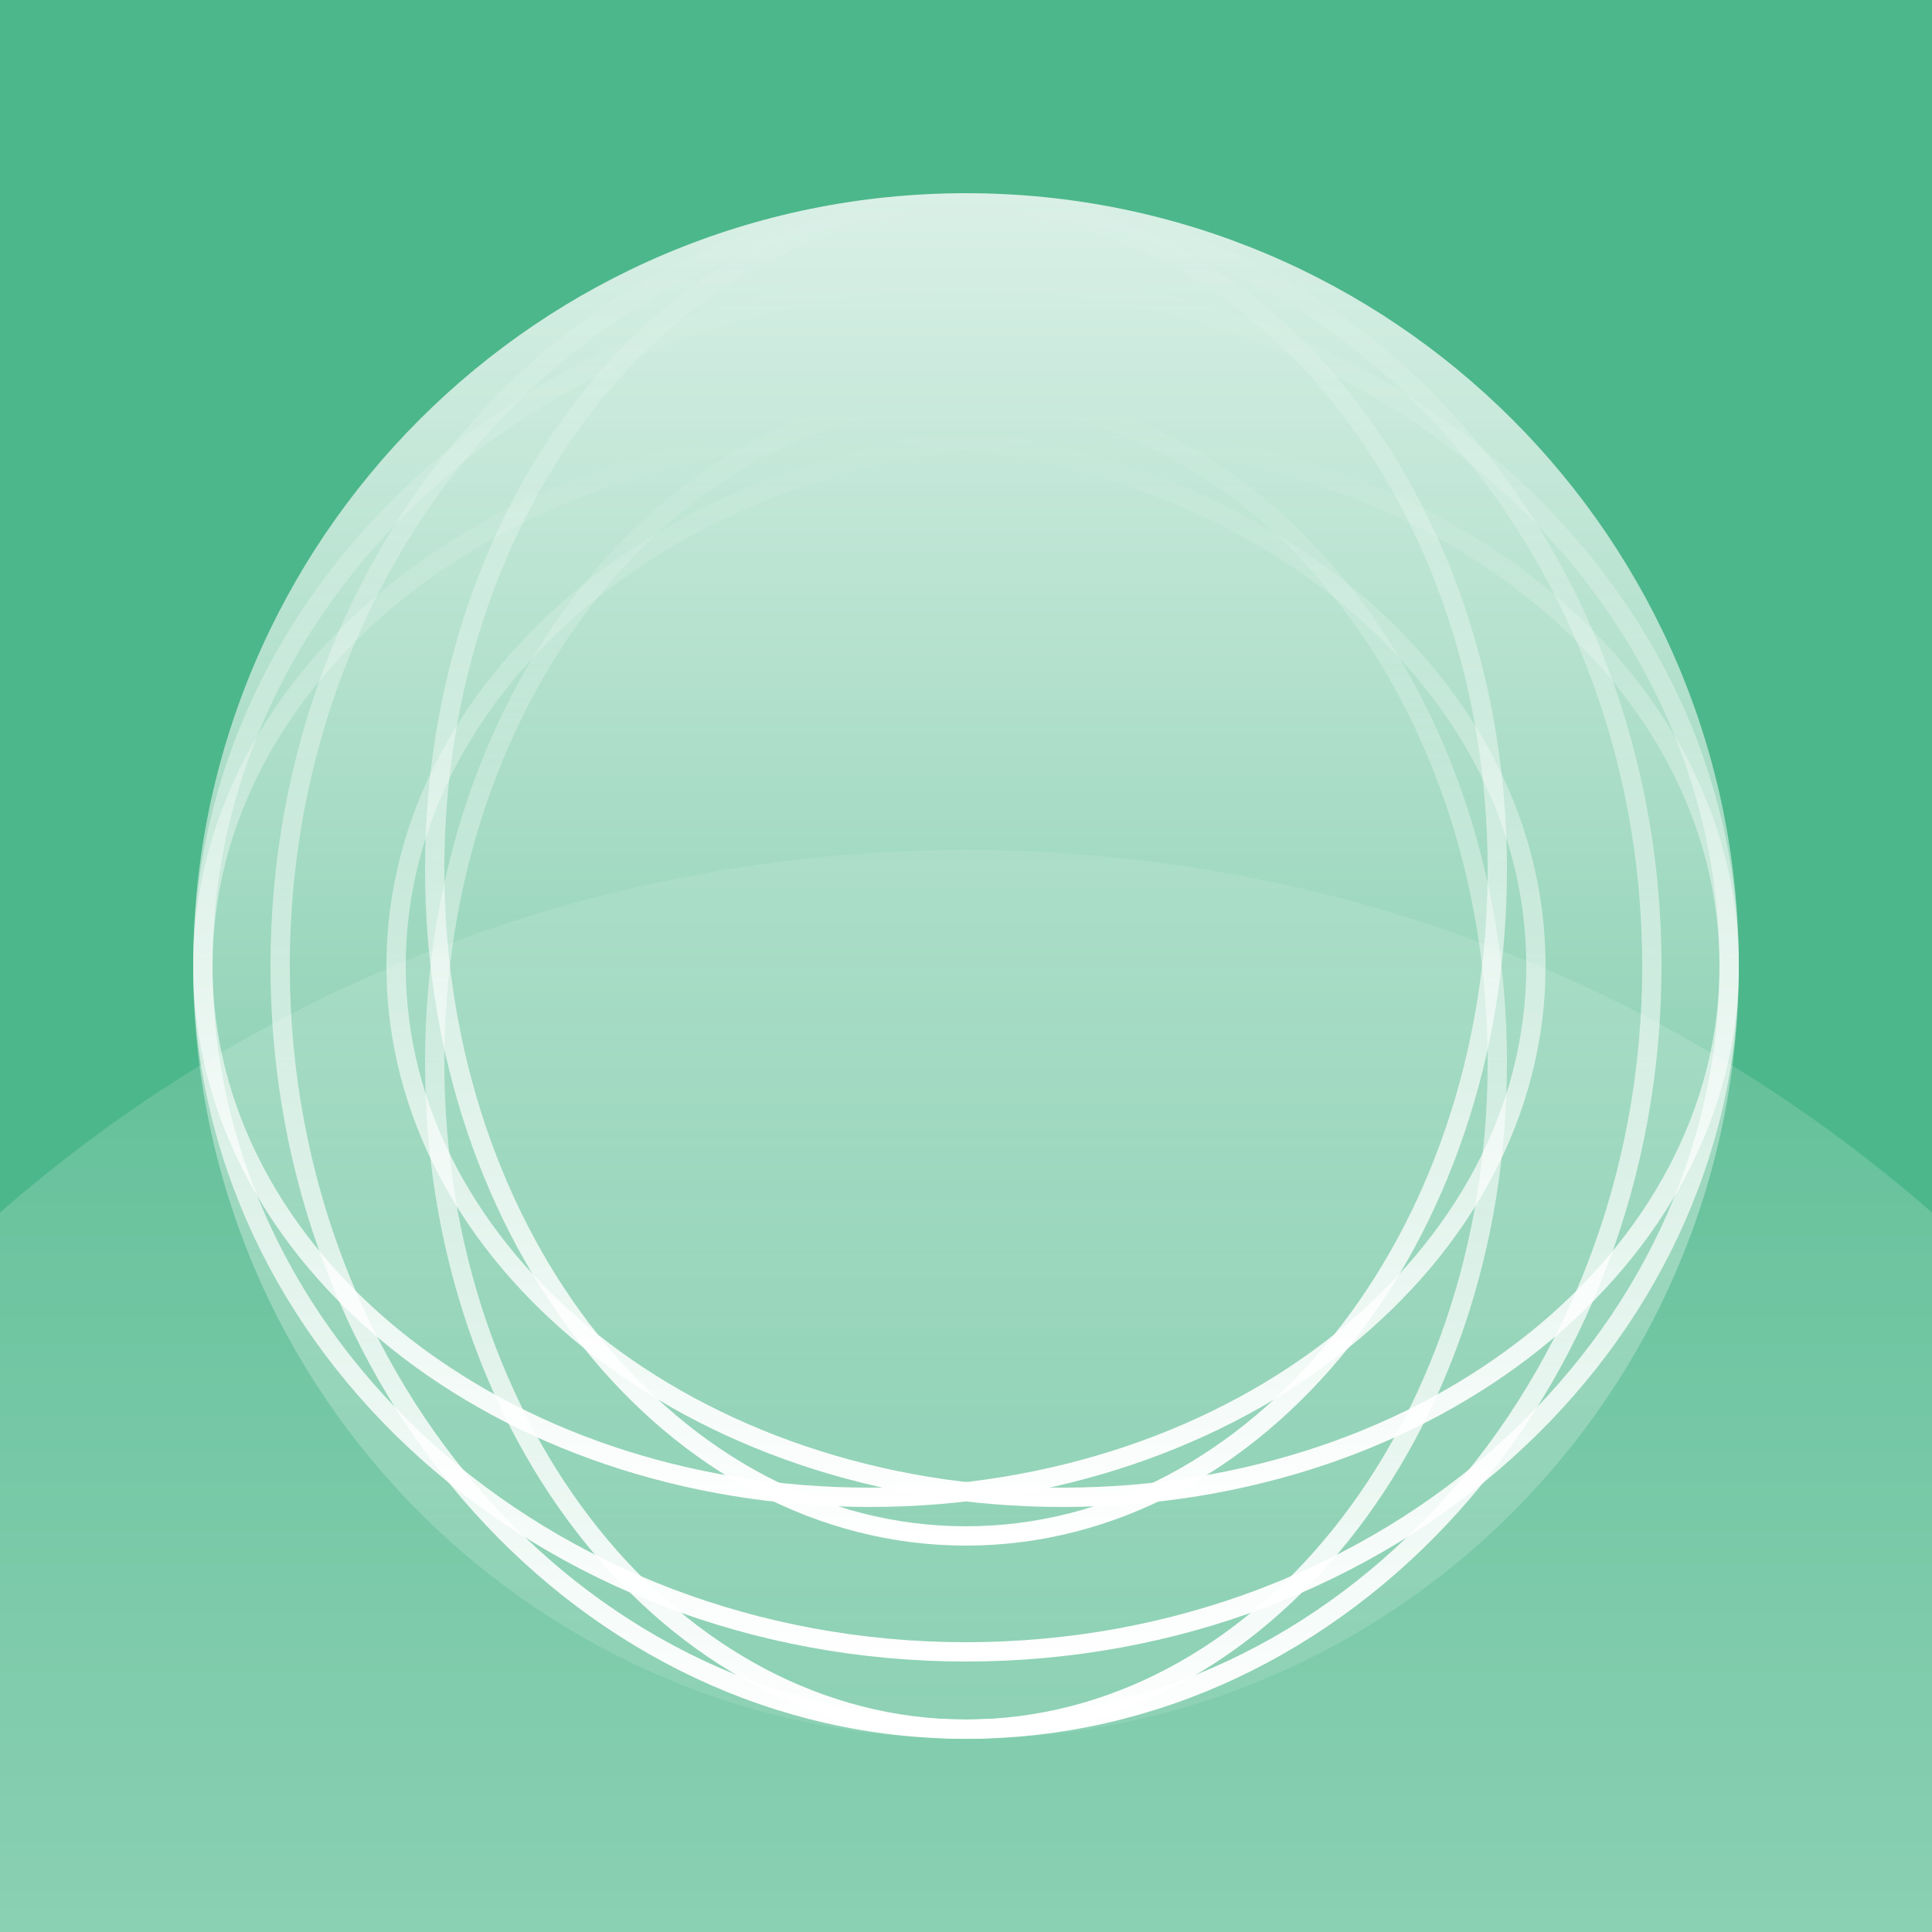
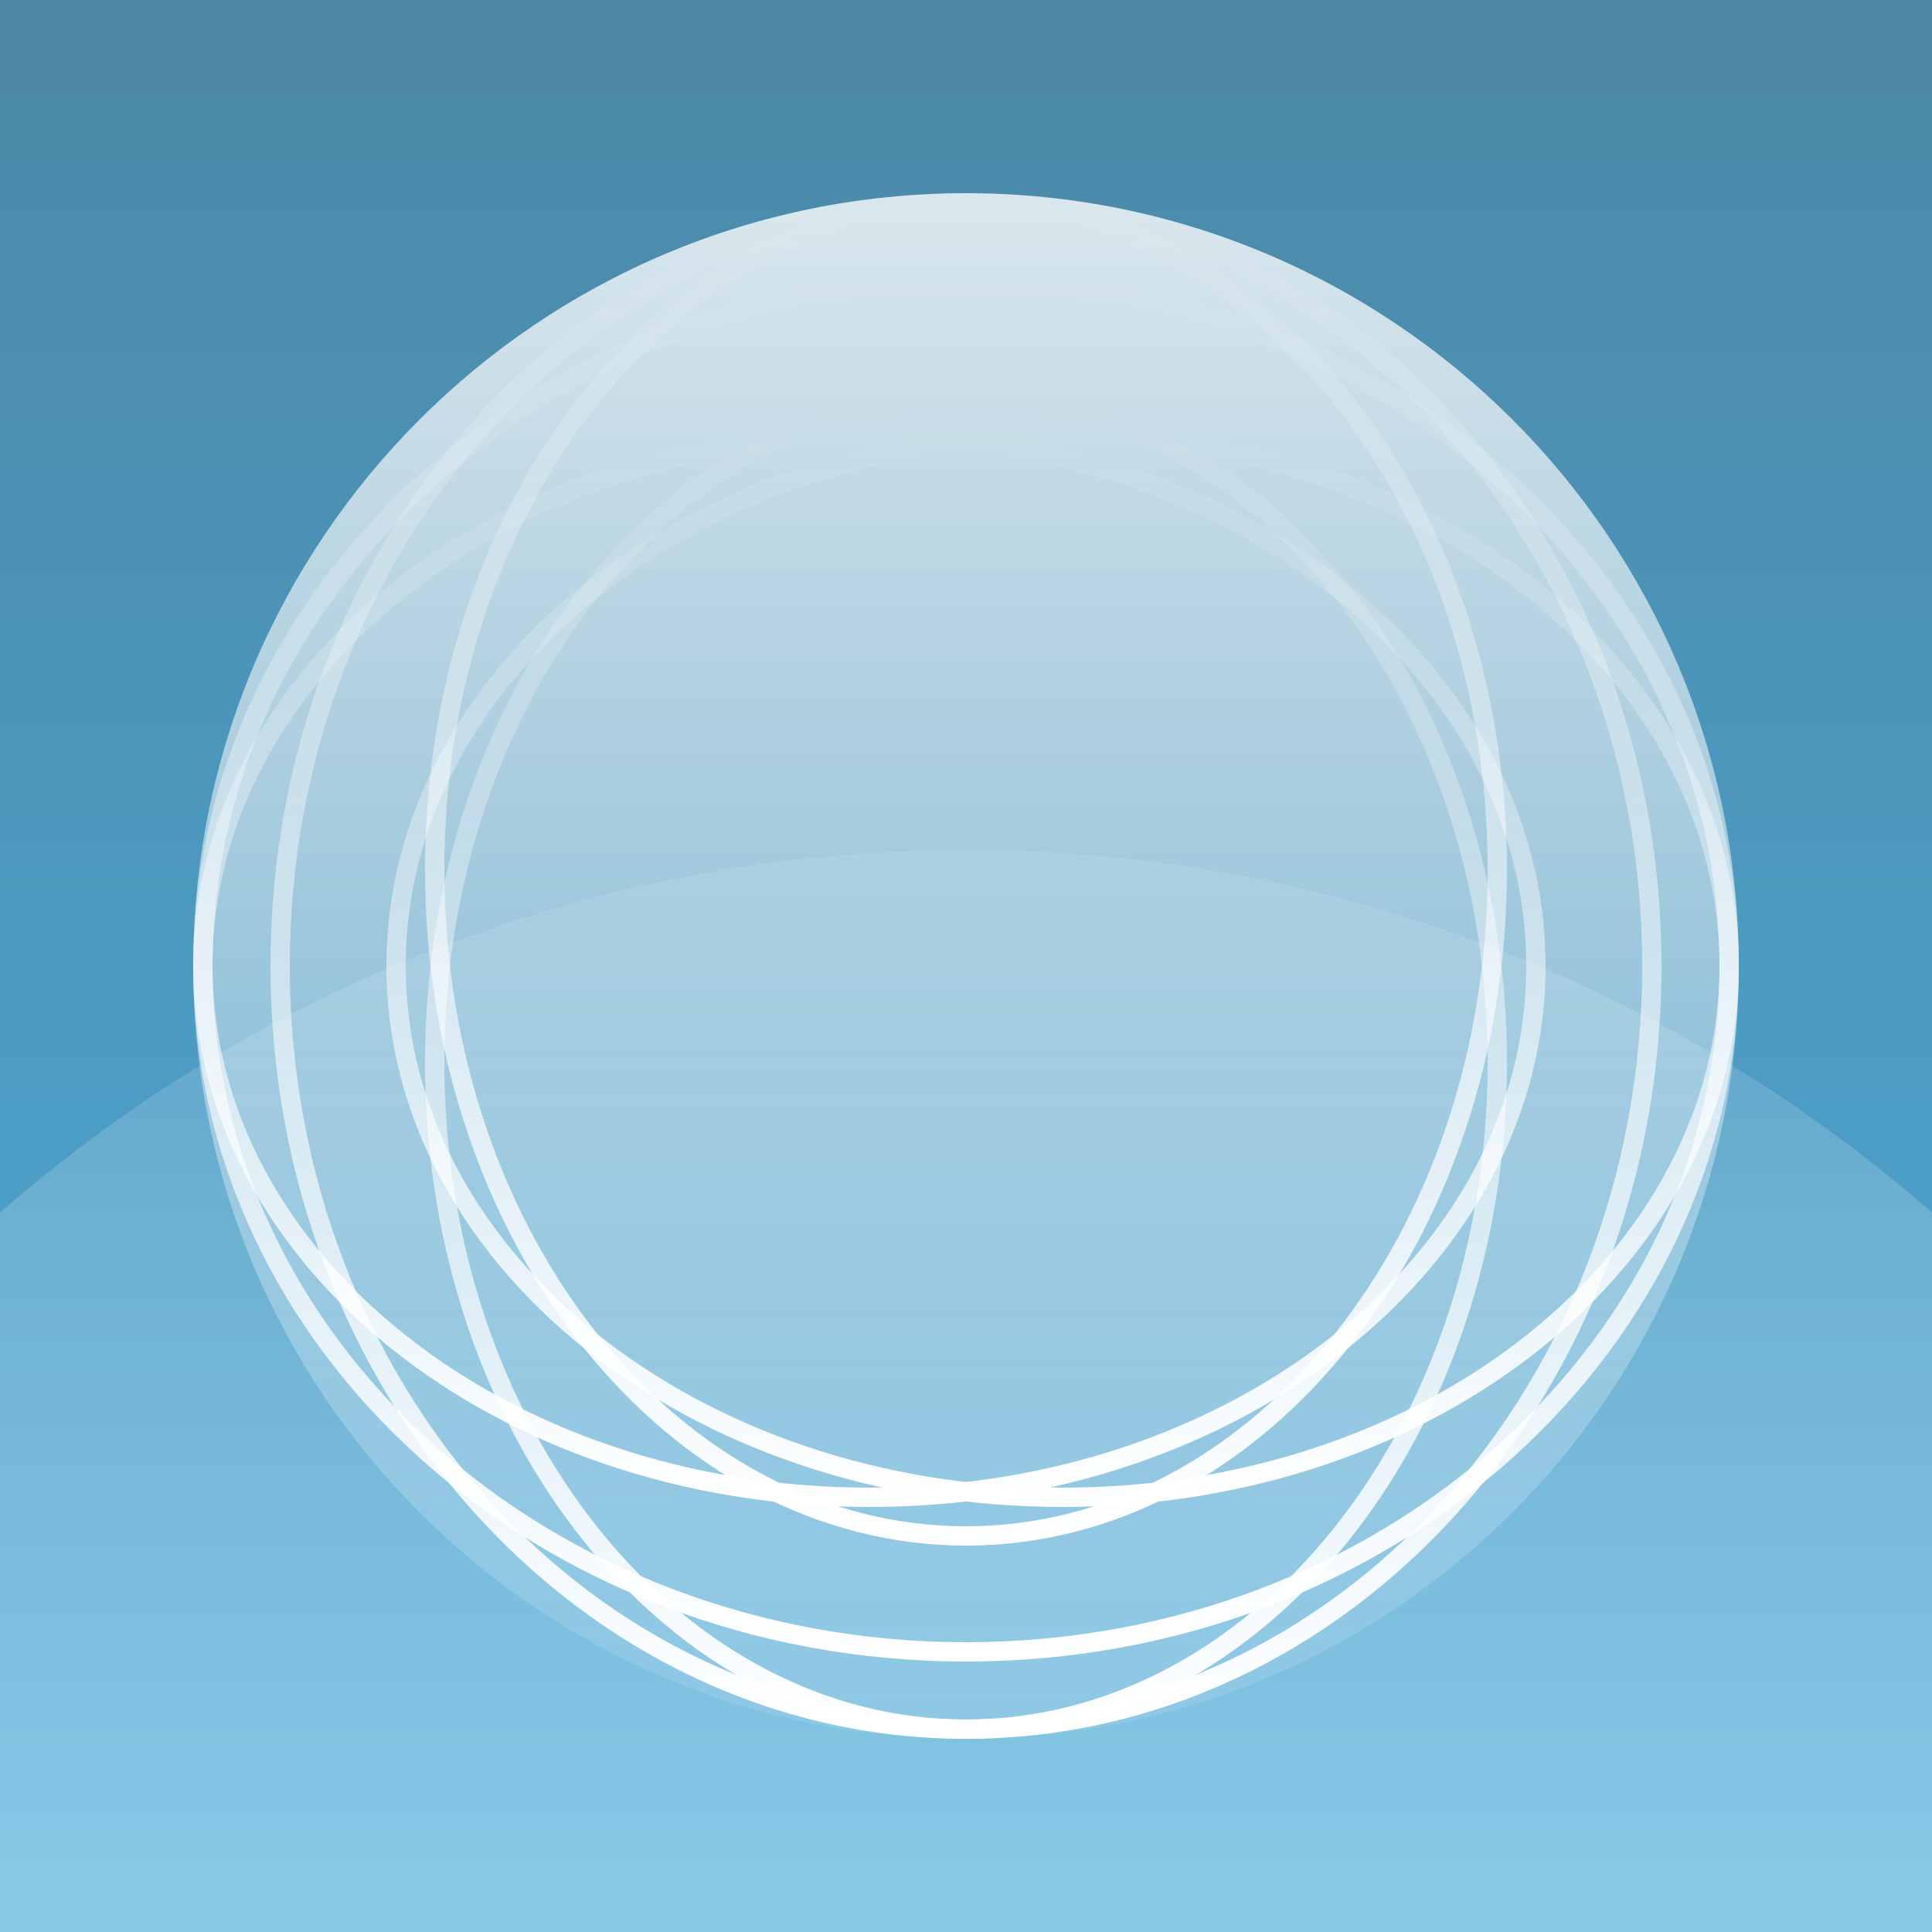
<svg xmlns="http://www.w3.org/2000/svg" width="50" height="50" viewBox="0 0 50 50" fill="none">
-   <rect width="50" height="50" fill="#009959" />
-   <g clip-path="url(#clip0_361:7433)">
+   <rect width="50" height="50" fill="url(#paint0_linear_361:7434)" />
+   <g clip-path="url(#clip0_361:7434)">
    <rect width="50" height="50" fill="white" fill-opacity="0.3" />
-     <circle cx="25" cy="60" r="38" transform="rotate(-180 25 60)" fill="url(#paint0_linear_361:7433)" fill-opacity="0.9" />
-     <circle cx="25" cy="25" r="20" fill="url(#paint1_linear_361:7433)" fill-opacity="0.9" />
-     <path d="M42.75 25C42.75 35.933 34.779 44.75 25 44.75C15.221 44.75 7.25 35.933 7.25 25C7.25 14.067 15.221 5.25 25 5.25C34.779 5.25 42.75 14.067 42.75 25Z" stroke="url(#paint2_linear_361:7433)" stroke-width="0.5" />
-     <path d="M44.75 25C44.75 34.779 35.933 42.75 25 42.75C14.067 42.75 5.25 34.779 5.25 25C5.25 15.221 14.067 7.25 25 7.25C35.933 7.25 44.75 15.221 44.75 25Z" stroke="url(#paint3_linear_361:7433)" stroke-width="0.5" />
-     <path d="M38.75 22.5C38.75 32.082 32.545 39.75 25 39.75C17.455 39.75 11.25 32.082 11.25 22.5C11.25 12.918 17.455 5.25 25 5.25C32.545 5.25 38.75 12.918 38.75 22.5Z" stroke="url(#paint4_linear_361:7433)" stroke-width="0.5" />
-     <path d="M38.75 27.5C38.75 37.082 32.545 44.75 25 44.75C17.455 44.75 11.25 37.082 11.25 27.5C11.25 17.918 17.455 10.25 25 10.25C32.545 10.25 38.75 17.918 38.75 27.5Z" stroke="url(#paint5_linear_361:7433)" stroke-width="0.5" />
-     <path d="M39.75 25C39.75 32.545 32.082 38.75 22.5 38.75C12.918 38.75 5.25 32.545 5.25 25C5.25 17.455 12.918 11.25 22.5 11.25C32.082 11.25 39.75 17.455 39.75 25Z" stroke="url(#paint6_linear_361:7433)" stroke-width="0.5" />
-     <path d="M44.75 25C44.75 32.545 37.082 38.75 27.5 38.75C17.918 38.75 10.25 32.545 10.25 25C10.25 17.455 17.918 11.25 27.5 11.25C37.082 11.25 44.75 17.455 44.75 25Z" stroke="url(#paint7_linear_361:7433)" stroke-width="0.5" />
+     <circle cx="25" cy="60" r="38" transform="rotate(-180 25 60)" fill="url(#paint1_linear_361:7434)" fill-opacity="0.9" />
+     <circle cx="25" cy="25" r="20" fill="url(#paint2_linear_361:7434)" fill-opacity="0.9" />
+     <path d="M42.75 25C42.75 35.933 34.779 44.75 25 44.75C15.221 44.75 7.25 35.933 7.25 25C7.25 14.067 15.221 5.25 25 5.25C34.779 5.25 42.75 14.067 42.75 25Z" stroke="url(#paint3_linear_361:7434)" stroke-width="0.5" />
+     <path d="M44.75 25C44.75 34.779 35.933 42.75 25 42.75C14.067 42.75 5.25 34.779 5.25 25C5.25 15.221 14.067 7.25 25 7.25C35.933 7.25 44.75 15.221 44.75 25Z" stroke="url(#paint4_linear_361:7434)" stroke-width="0.5" />
+     <path d="M38.75 22.5C38.75 32.082 32.545 39.75 25 39.75C17.455 39.75 11.25 32.082 11.25 22.5C11.25 12.918 17.455 5.25 25 5.25C32.545 5.25 38.75 12.918 38.75 22.5Z" stroke="url(#paint5_linear_361:7434)" stroke-width="0.5" />
+     <path d="M38.75 27.5C38.75 37.082 32.545 44.75 25 44.75C17.455 44.75 11.25 37.082 11.25 27.5C11.25 17.918 17.455 10.25 25 10.25C32.545 10.25 38.75 17.918 38.75 27.5Z" stroke="url(#paint6_linear_361:7434)" stroke-width="0.5" />
+     <path d="M39.75 25C39.75 32.545 32.082 38.75 22.5 38.75C12.918 38.75 5.25 32.545 5.25 25C5.25 17.455 12.918 11.25 22.5 11.25C32.082 11.25 39.75 17.455 39.75 25Z" stroke="url(#paint7_linear_361:7434)" stroke-width="0.5" />
+     <path d="M44.75 25C44.75 32.545 37.082 38.75 27.5 38.75C17.918 38.75 10.25 32.545 10.25 25C10.25 17.455 17.918 11.25 27.5 11.25C37.082 11.25 44.75 17.455 44.75 25Z" stroke="url(#paint8_linear_361:7434)" stroke-width="0.5" />
  </g>
  <defs>
-     <linearGradient id="paint0_linear_361:7433" x1="24.026" y1="10.308" x2="24.026" y2="107.744" gradientUnits="userSpaceOnUse">
+     <linearGradient id="paint0_linear_361:7434" x1="25" y1="0" x2="25" y2="50" gradientUnits="userSpaceOnUse">
+       <stop stop-color="#005580" />
+       <stop offset="1" stop-color="#0089CD" />
+     </linearGradient>
+     <linearGradient id="paint1_linear_361:7434" x1="24.026" y1="10.308" x2="24.026" y2="107.744" gradientUnits="userSpaceOnUse">
      <stop stop-color="white" />
      <stop offset="1" stop-color="white" stop-opacity="0" />
    </linearGradient>
-     <linearGradient id="paint1_linear_361:7433" x1="24.487" y1="-1.154" x2="24.487" y2="50.128" gradientUnits="userSpaceOnUse">
+     <linearGradient id="paint2_linear_361:7434" x1="24.487" y1="-1.154" x2="24.487" y2="50.128" gradientUnits="userSpaceOnUse">
      <stop stop-color="white" />
      <stop offset="1" stop-color="white" stop-opacity="0" />
    </linearGradient>
-     <linearGradient id="paint2_linear_361:7433" x1="25" y1="5" x2="25" y2="45" gradientUnits="userSpaceOnUse">
+     <linearGradient id="paint3_linear_361:7434" x1="25" y1="5" x2="25" y2="45" gradientUnits="userSpaceOnUse">
      <stop stop-color="white" stop-opacity="0" />
      <stop offset="1" stop-color="white" />
    </linearGradient>
-     <linearGradient id="paint3_linear_361:7433" x1="25" y1="7" x2="25" y2="43" gradientUnits="userSpaceOnUse">
+     <linearGradient id="paint4_linear_361:7434" x1="25" y1="7" x2="25" y2="43" gradientUnits="userSpaceOnUse">
      <stop stop-color="white" stop-opacity="0" />
      <stop offset="1" stop-color="white" />
    </linearGradient>
-     <linearGradient id="paint4_linear_361:7433" x1="25" y1="5" x2="25" y2="40" gradientUnits="userSpaceOnUse">
+     <linearGradient id="paint5_linear_361:7434" x1="25" y1="5" x2="25" y2="40" gradientUnits="userSpaceOnUse">
      <stop stop-color="white" stop-opacity="0" />
      <stop offset="1" stop-color="white" />
    </linearGradient>
-     <linearGradient id="paint5_linear_361:7433" x1="25" y1="10" x2="25" y2="45" gradientUnits="userSpaceOnUse">
+     <linearGradient id="paint6_linear_361:7434" x1="25" y1="10" x2="25" y2="45" gradientUnits="userSpaceOnUse">
      <stop stop-color="white" stop-opacity="0" />
      <stop offset="1" stop-color="white" />
    </linearGradient>
-     <linearGradient id="paint6_linear_361:7433" x1="22.5" y1="11" x2="22.5" y2="39" gradientUnits="userSpaceOnUse">
+     <linearGradient id="paint7_linear_361:7434" x1="22.5" y1="11" x2="22.5" y2="39" gradientUnits="userSpaceOnUse">
      <stop stop-color="white" stop-opacity="0" />
      <stop offset="1" stop-color="white" />
    </linearGradient>
-     <linearGradient id="paint7_linear_361:7433" x1="27.5" y1="11" x2="27.5" y2="39" gradientUnits="userSpaceOnUse">
+     <linearGradient id="paint8_linear_361:7434" x1="27.5" y1="11" x2="27.5" y2="39" gradientUnits="userSpaceOnUse">
      <stop stop-color="white" stop-opacity="0" />
      <stop offset="1" stop-color="white" />
    </linearGradient>
-     <clipPath id="clip0_361:7433">
+     <clipPath id="clip0_361:7434">
      <rect width="50" height="50" fill="white" />
    </clipPath>
  </defs>
</svg>
